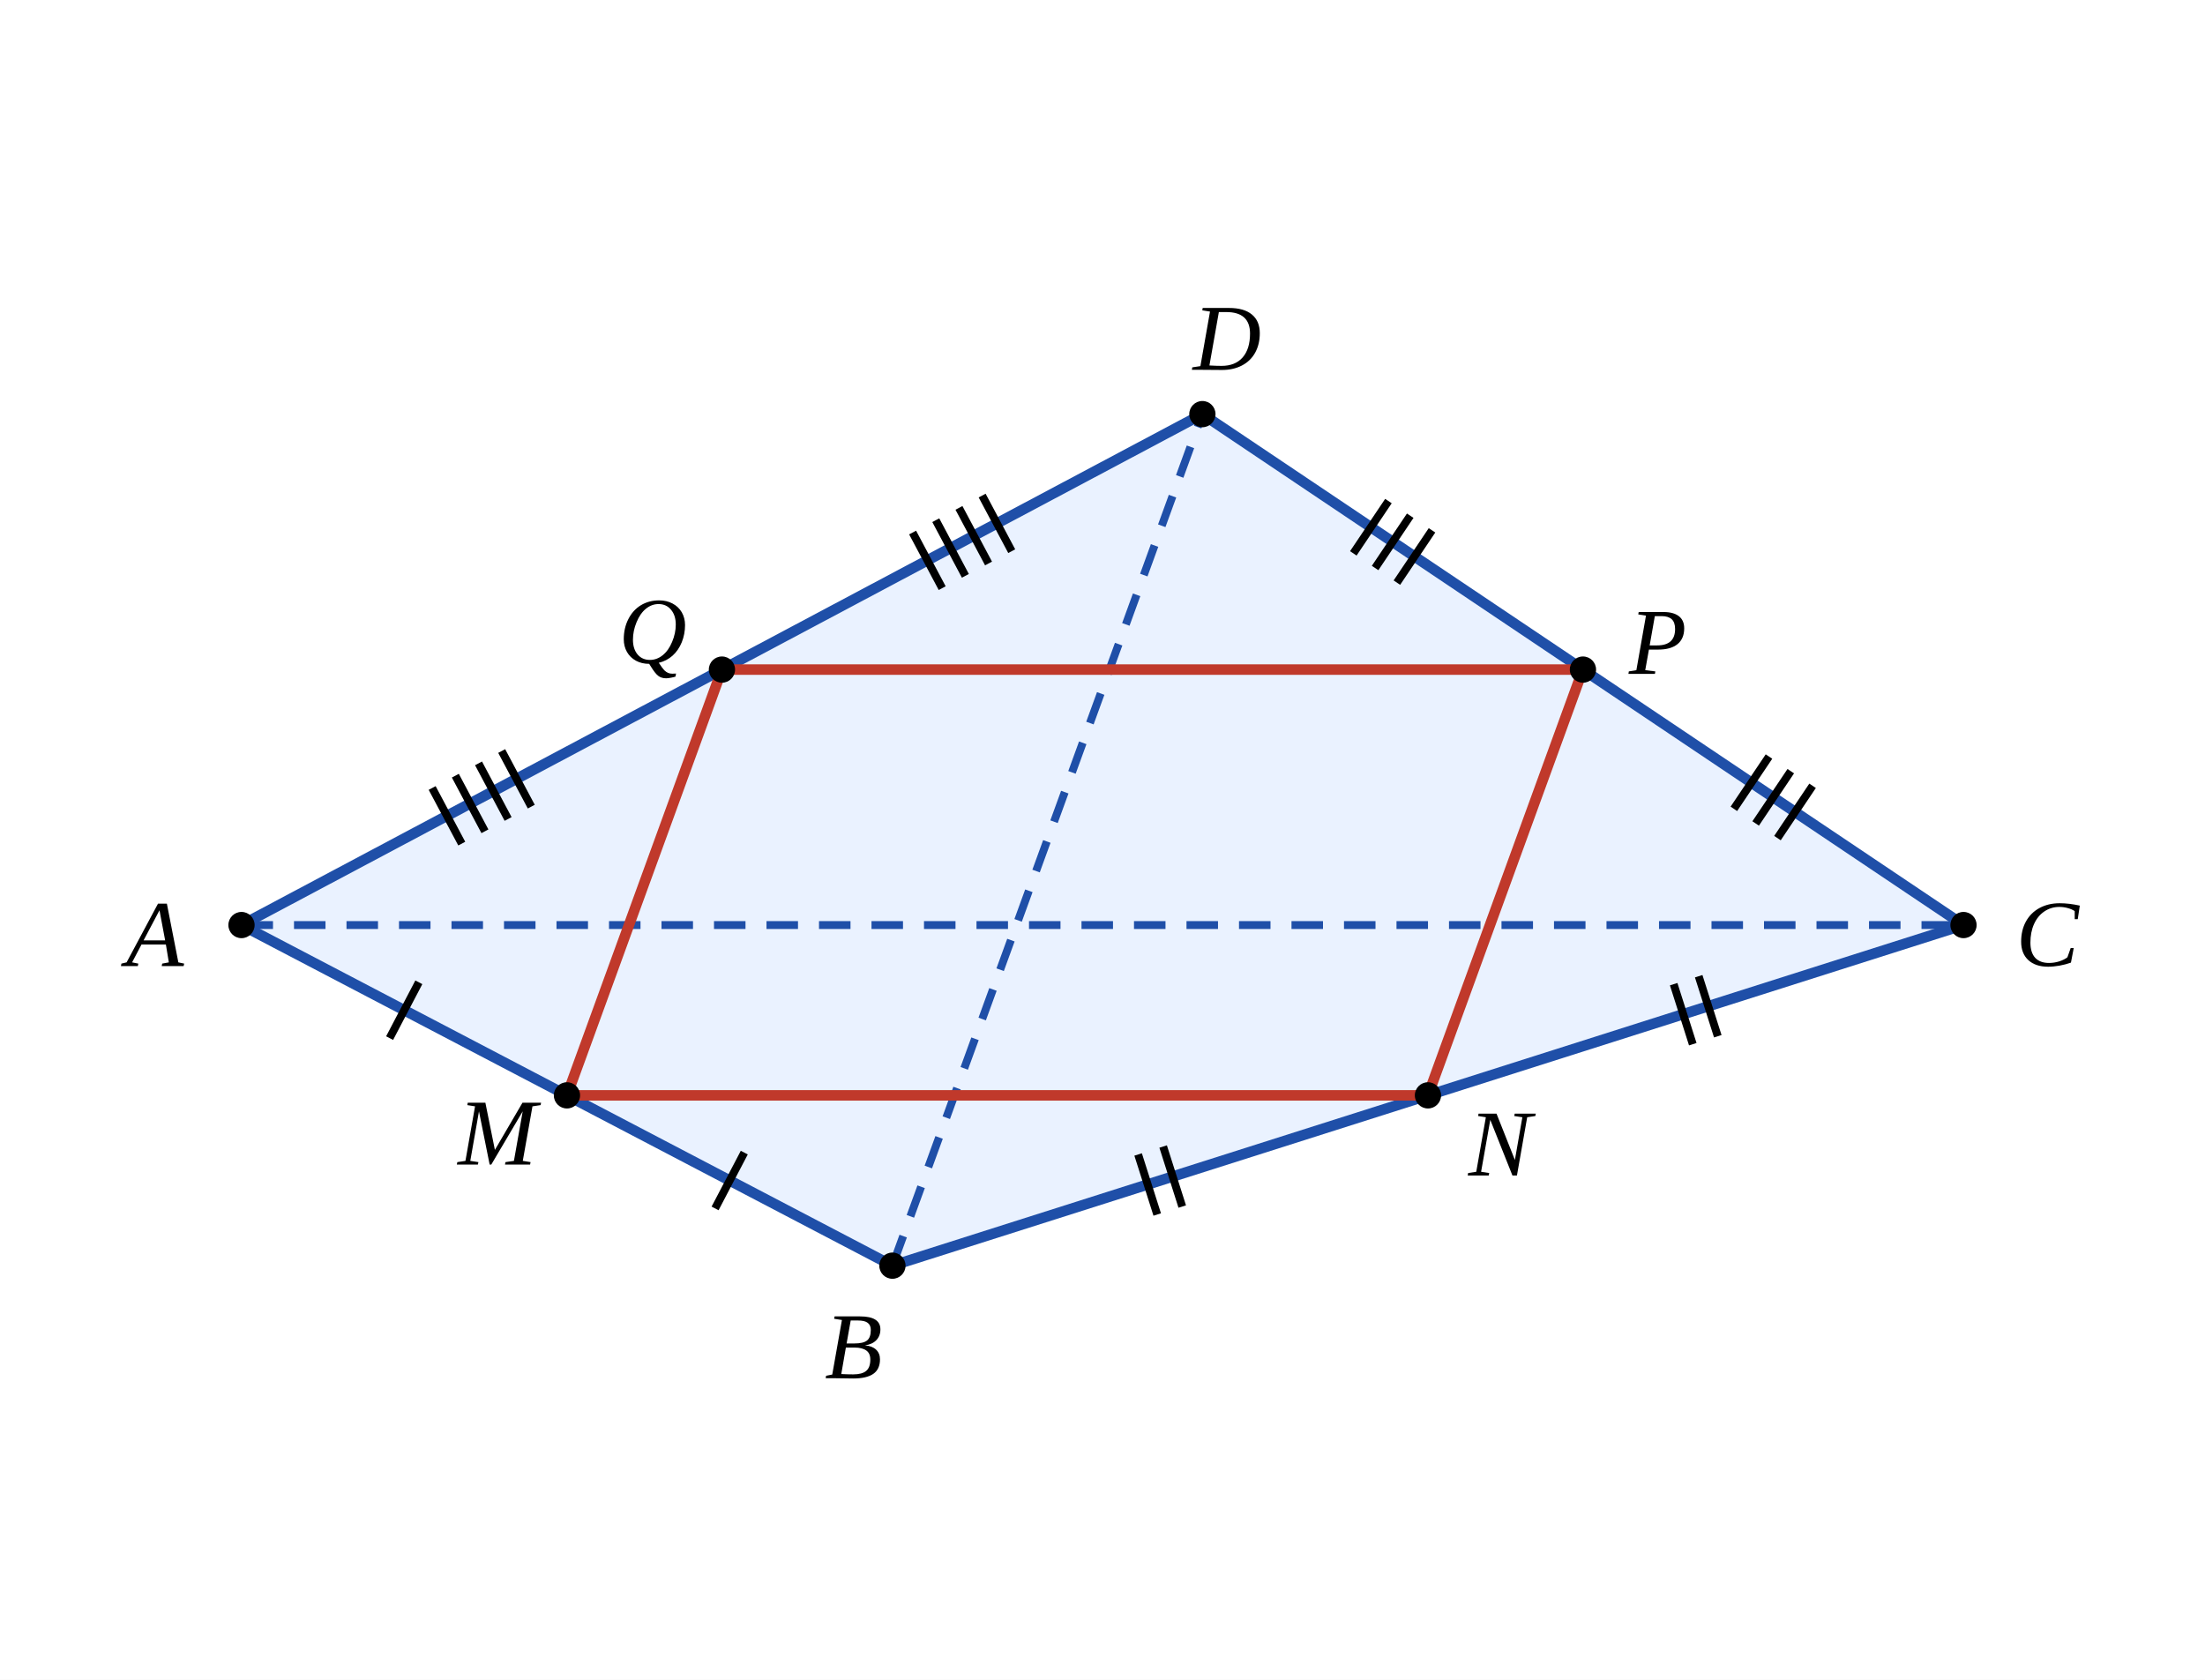
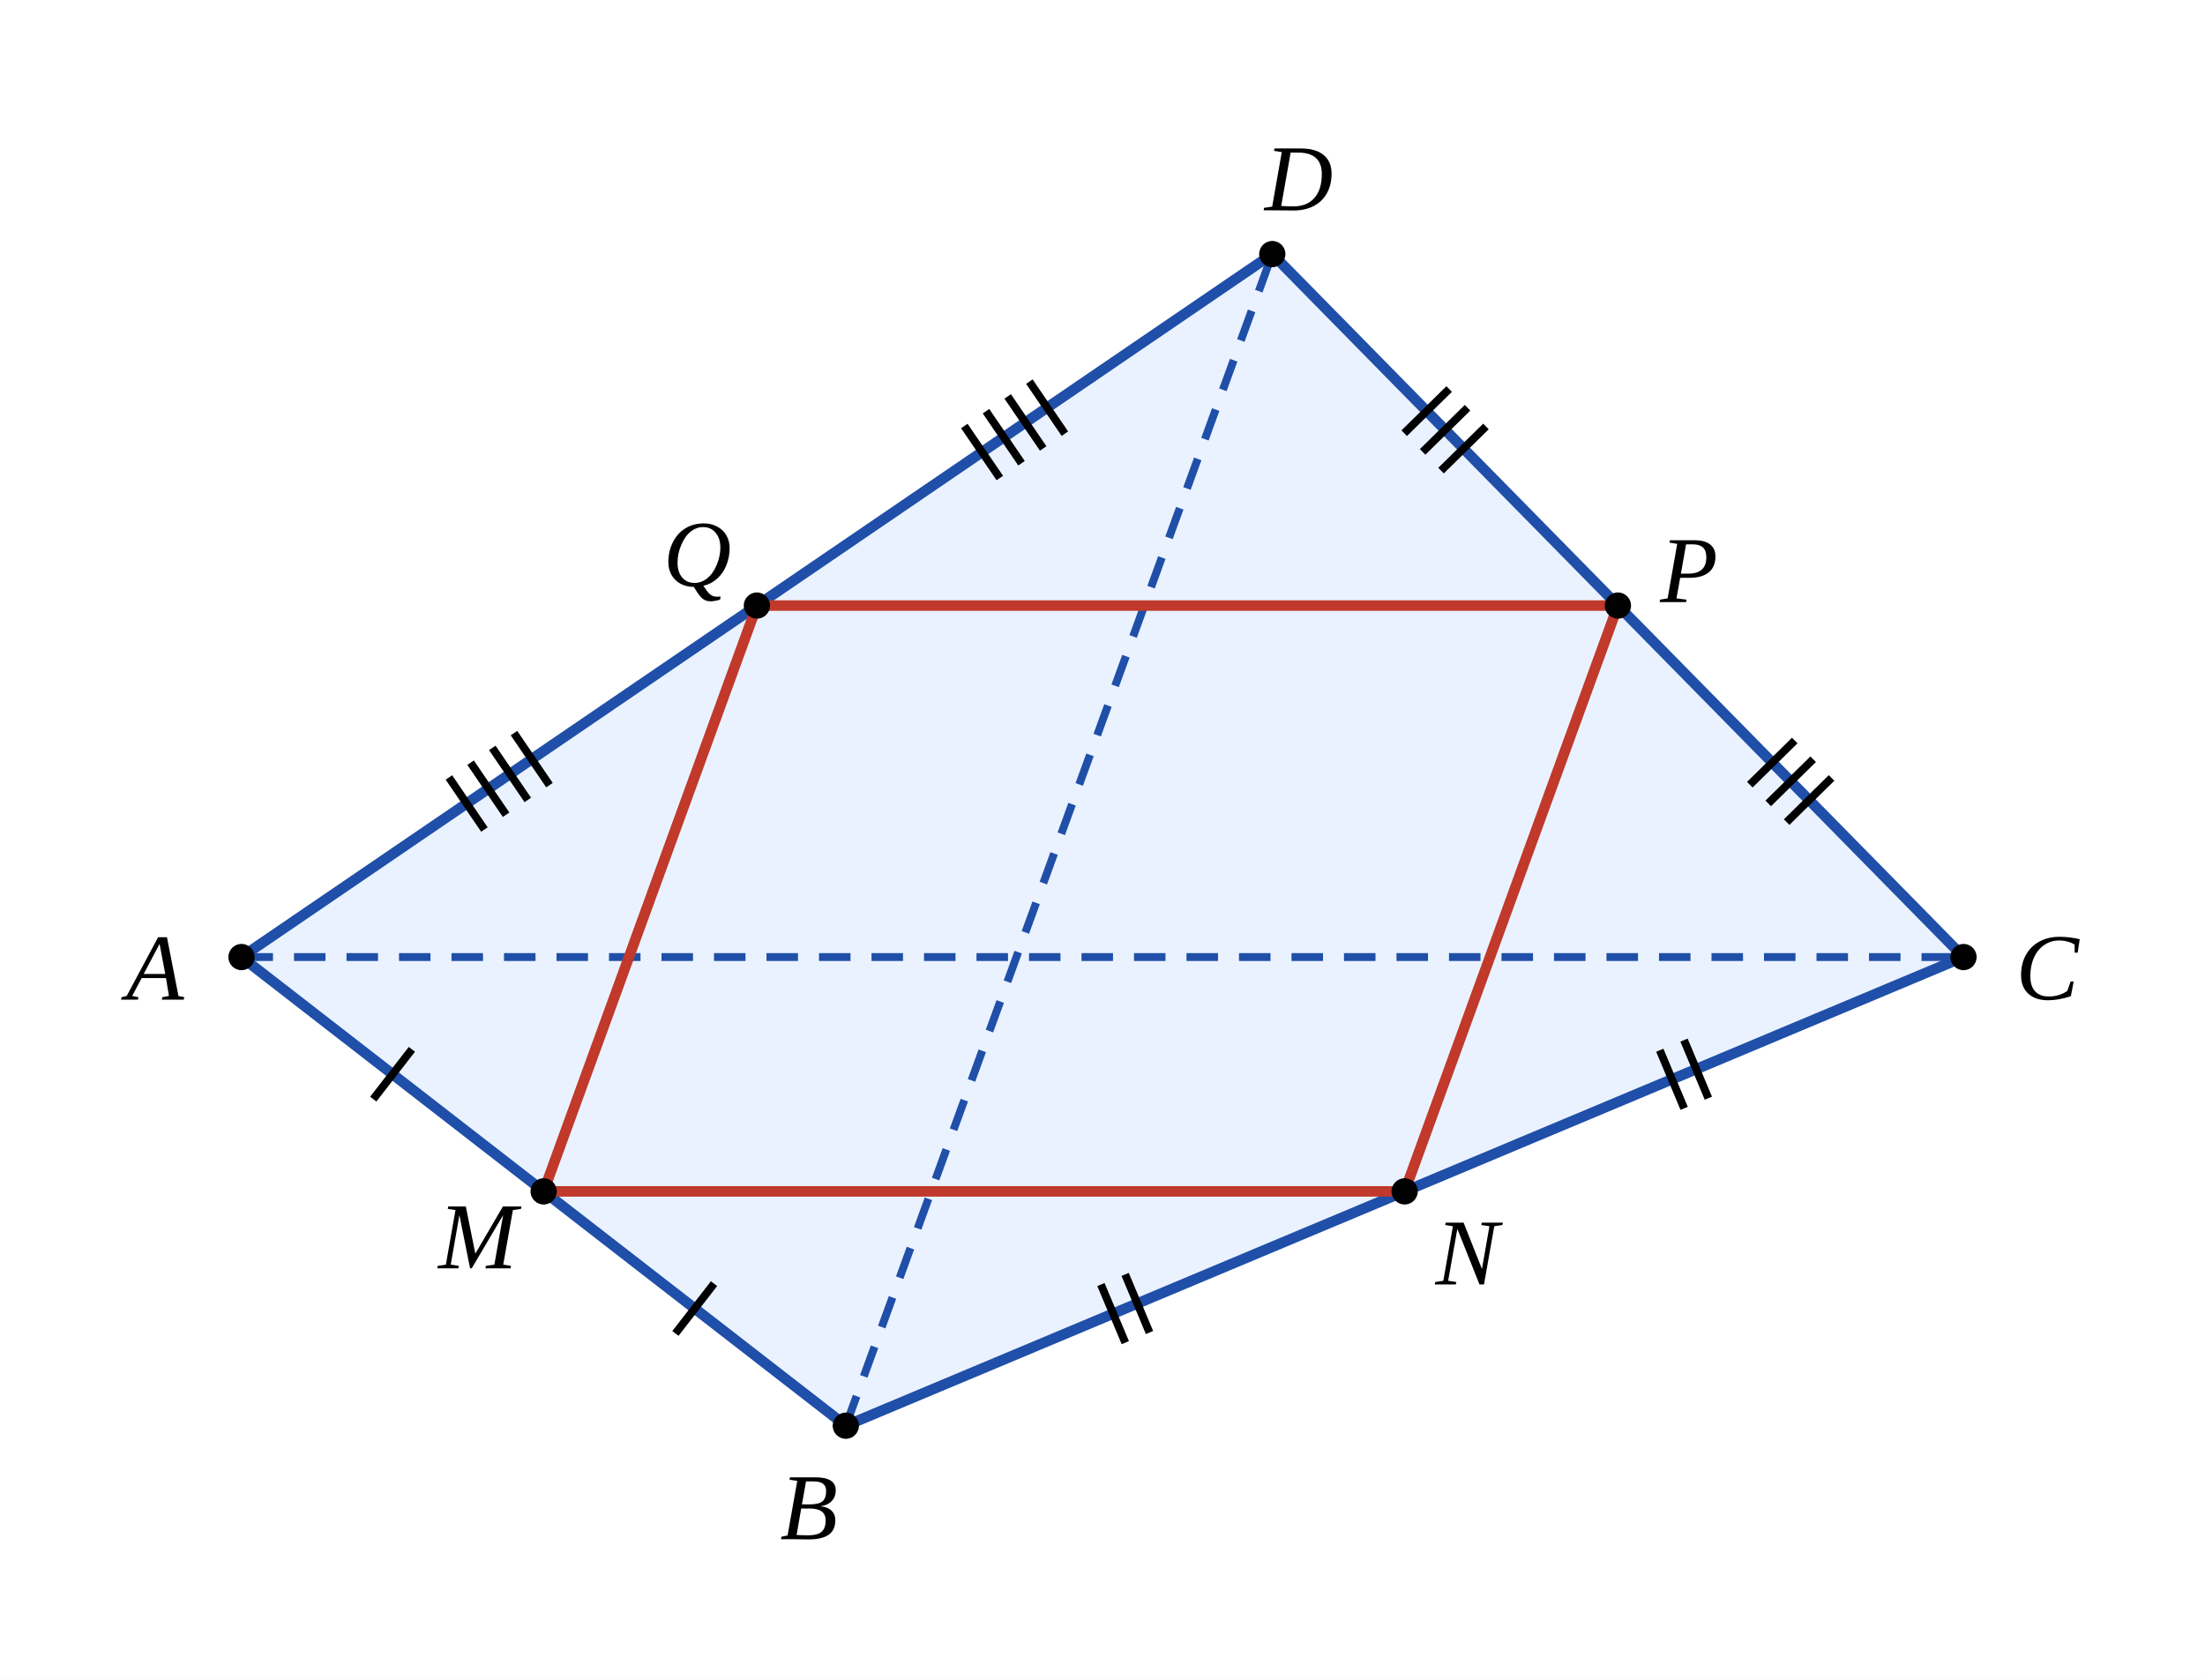
<svg xmlns="http://www.w3.org/2000/svg" viewBox="0 0 420 320" font-family="Times New Roman" font-size="18">
  <rect width="420" height="320" fill="#fff" />
-   <polygon points="46,176.222 169.983,241.11 374,176.222 229.026,78.89" fill="#eaf2ff" stroke="#1f4fa8" stroke-width="2" />
-   <line x1="46" y1="176.222" x2="374" y2="176.222" stroke="#1f4fa8" stroke-width="1.5" stroke-dasharray="6,4" />
-   <line x1="169.983" y1="241.11" x2="229.026" y2="78.89" stroke="#1f4fa8" stroke-width="1.5" stroke-dasharray="6,4" />
-   <line x1="107.991" y1="208.666" x2="271.991" y2="208.666" stroke="#c0392b" stroke-width="2" />
-   <line x1="271.991" y1="208.666" x2="301.513" y2="127.556" stroke="#c0392b" stroke-width="2" />
-   <line x1="301.513" y1="127.556" x2="137.513" y2="127.556" stroke="#c0392b" stroke-width="2" />
-   <line x1="137.513" y1="127.556" x2="107.991" y2="208.666" stroke="#c0392b" stroke-width="2" />
-   <line x1="79.778" y1="187.128" x2="74.213" y2="197.76" stroke="#000" stroke-width="1.5" />
-   <line x1="141.769" y1="219.572" x2="136.205" y2="230.204" stroke="#000" stroke-width="1.5" />
-   <line x1="216.786" y1="219.928" x2="220.423" y2="231.364" stroke="#000" stroke-width="1.5" />
-   <line x1="221.551" y1="218.413" x2="225.188" y2="229.848" stroke="#000" stroke-width="1.5" />
-   <line x1="318.795" y1="187.484" x2="322.432" y2="198.92" stroke="#000" stroke-width="1.5" />
-   <line x1="323.56" y1="185.969" x2="327.197" y2="197.404" stroke="#000" stroke-width="1.5" />
-   <line x1="338.563" y1="159.657" x2="345.252" y2="149.695" stroke="#000" stroke-width="1.5" />
-   <line x1="334.412" y1="156.87" x2="341.101" y2="146.908" stroke="#000" stroke-width="1.5" />
-   <line x1="330.261" y1="154.083" x2="336.95" y2="144.12" stroke="#000" stroke-width="1.5" />
-   <line x1="266.076" y1="110.991" x2="272.765" y2="101.028" stroke="#000" stroke-width="1.5" />
-   <line x1="261.925" y1="108.204" x2="268.614" y2="98.241" stroke="#000" stroke-width="1.5" />
-   <line x1="257.774" y1="105.417" x2="264.463" y2="95.454" stroke="#000" stroke-width="1.5" />
-   <line x1="192.709" y1="104.999" x2="187.074" y2="94.404" stroke="#000" stroke-width="1.5" />
-   <line x1="188.294" y1="107.346" x2="182.66" y2="96.751" stroke="#000" stroke-width="1.5" />
-   <line x1="183.879" y1="109.694" x2="178.245" y2="99.099" stroke="#000" stroke-width="1.5" />
-   <line x1="179.465" y1="112.042" x2="173.831" y2="101.447" stroke="#000" stroke-width="1.5" />
-   <line x1="101.196" y1="153.665" x2="95.561" y2="143.07" stroke="#000" stroke-width="1.5" />
-   <line x1="96.781" y1="156.013" x2="91.147" y2="145.418" stroke="#000" stroke-width="1.5" />
-   <line x1="92.366" y1="158.36" x2="86.732" y2="147.765" stroke="#000" stroke-width="1.5" />
-   <line x1="87.952" y1="160.708" x2="82.317" y2="150.113" stroke="#000" stroke-width="1.5" />
-   <circle cx="46" cy="176.222" r="2.5" fill="#000" />
-   <text x="24.021" y="184.038" font-style="italic">A</text>
-   <circle cx="169.983" cy="241.11" r="2.5" fill="#000" />
-   <text x="157.102" y="262.555" font-style="italic">B</text>
-   <circle cx="374" cy="176.222" r="2.5" fill="#000" />
-   <text x="383.982" y="183.988" font-style="italic">C</text>
-   <circle cx="229.026" cy="78.89" r="2.5" fill="#000" />
-   <text x="227.226" y="70.451" font-style="italic">D</text>
-   <circle cx="107.991" cy="208.666" r="2.5" fill="#000" />
-   <text x="87.235" y="221.851" font-style="italic">M</text>
-   <circle cx="271.991" cy="208.666" r="2.5" fill="#000" />
-   <text x="279.692" y="223.93" font-style="italic">N</text>
-   <circle cx="301.513" cy="127.556" r="2.5" fill="#000" />
-   <text x="310.269" y="128.371" font-style="italic">P</text>
-   <circle cx="137.513" cy="127.556" r="2.5" fill="#000" />
-   <text x="117.812" y="126.292" font-style="italic">Q</text>
+   <polygon points="46,182.319 161.106,271.597 374,182.319 242.341,48.403" fill="#eaf2ff" stroke="#1f4fa8" stroke-width="2" />
+   <line x1="46" y1="182.319" x2="374" y2="182.319" stroke="#1f4fa8" stroke-width="1.5" stroke-dasharray="6,4" />
+   <line x1="161.106" y1="271.597" x2="242.341" y2="48.403" stroke="#1f4fa8" stroke-width="1.5" stroke-dasharray="6,4" />
+   <line x1="103.553" y1="226.958" x2="267.553" y2="226.958" stroke="#c0392b" stroke-width="2" />
+   <line x1="267.553" y1="226.958" x2="308.171" y2="115.361" stroke="#c0392b" stroke-width="2" />
+   <line x1="308.171" y1="115.361" x2="144.171" y2="115.361" stroke="#c0392b" stroke-width="2" />
+   <line x1="144.171" y1="115.361" x2="103.553" y2="226.958" stroke="#c0392b" stroke-width="2" />
+   <line x1="78.454" y1="199.898" x2="71.099" y2="209.38" stroke="#000" stroke-width="1.5" />
+   <line x1="136.007" y1="244.536" x2="128.652" y2="254.018" stroke="#000" stroke-width="1.5" />
+   <line x1="209.703" y1="244.711" x2="214.344" y2="255.777" stroke="#000" stroke-width="1.5" />
+   <line x1="214.314" y1="242.777" x2="218.955" y2="253.844" stroke="#000" stroke-width="1.5" />
+   <line x1="316.151" y1="200.072" x2="320.791" y2="211.139" stroke="#000" stroke-width="1.5" />
+   <line x1="320.762" y1="198.139" x2="325.402" y2="209.205" stroke="#000" stroke-width="1.5" />
+   <line x1="340.312" y1="156.612" x2="348.869" y2="148.199" stroke="#000" stroke-width="1.5" />
+   <line x1="336.807" y1="153.047" x2="345.364" y2="144.634" stroke="#000" stroke-width="1.5" />
+   <line x1="333.301" y1="149.481" x2="341.859" y2="141.068" stroke="#000" stroke-width="1.5" />
+   <line x1="274.483" y1="89.654" x2="283.04" y2="81.241" stroke="#000" stroke-width="1.5" />
+   <line x1="270.978" y1="86.089" x2="279.535" y2="77.676" stroke="#000" stroke-width="1.5" />
+   <line x1="267.472" y1="82.523" x2="276.029" y2="74.11" stroke="#000" stroke-width="1.5" />
+   <line x1="202.833" y1="82.613" x2="196.071" y2="72.7" stroke="#000" stroke-width="1.5" />
+   <line x1="198.702" y1="85.431" x2="191.941" y2="75.517" stroke="#000" stroke-width="1.5" />
+   <line x1="194.572" y1="88.248" x2="187.81" y2="78.334" stroke="#000" stroke-width="1.5" />
+   <line x1="190.441" y1="91.065" x2="183.679" y2="81.152" stroke="#000" stroke-width="1.5" />
+   <line x1="104.662" y1="149.571" x2="97.901" y2="139.657" stroke="#000" stroke-width="1.5" />
+   <line x1="100.532" y1="152.388" x2="93.77" y2="142.475" stroke="#000" stroke-width="1.5" />
+   <line x1="96.401" y1="155.206" x2="89.639" y2="145.292" stroke="#000" stroke-width="1.5" />
+   <line x1="92.27" y1="158.023" x2="85.509" y2="148.11" stroke="#000" stroke-width="1.5" />
+   <circle cx="46" cy="182.319" r="2.5" fill="#000" />
+   <text x="24.039" y="190.434" font-style="italic">A</text>
+   <circle cx="161.106" cy="271.597" r="2.5" fill="#000" />
+   <text x="148.593" y="293.211" font-style="italic">B</text>
+   <circle cx="374" cy="182.319" r="2.5" fill="#000" />
+   <text x="383.965" y="190.379" font-style="italic">C</text>
+   <circle cx="242.341" cy="48.403" r="2.5" fill="#000" />
+   <text x="240.899" y="40.066" font-style="italic">D</text>
+   <circle cx="103.553" cy="226.958" r="2.5" fill="#000" />
+   <text x="83.506" y="241.619" font-style="italic">M</text>
+   <circle cx="267.553" cy="226.958" r="2.5" fill="#000" />
+   <text x="273.419" y="244.691" font-style="italic">N</text>
+   <circle cx="308.171" cy="115.361" r="2.5" fill="#000" />
+   <text x="316.217" y="114.7" font-style="italic">P</text>
+   <circle cx="144.171" cy="115.361" r="2.5" fill="#000" />
+   <text x="126.304" y="111.629" font-style="italic">Q</text>
</svg>
